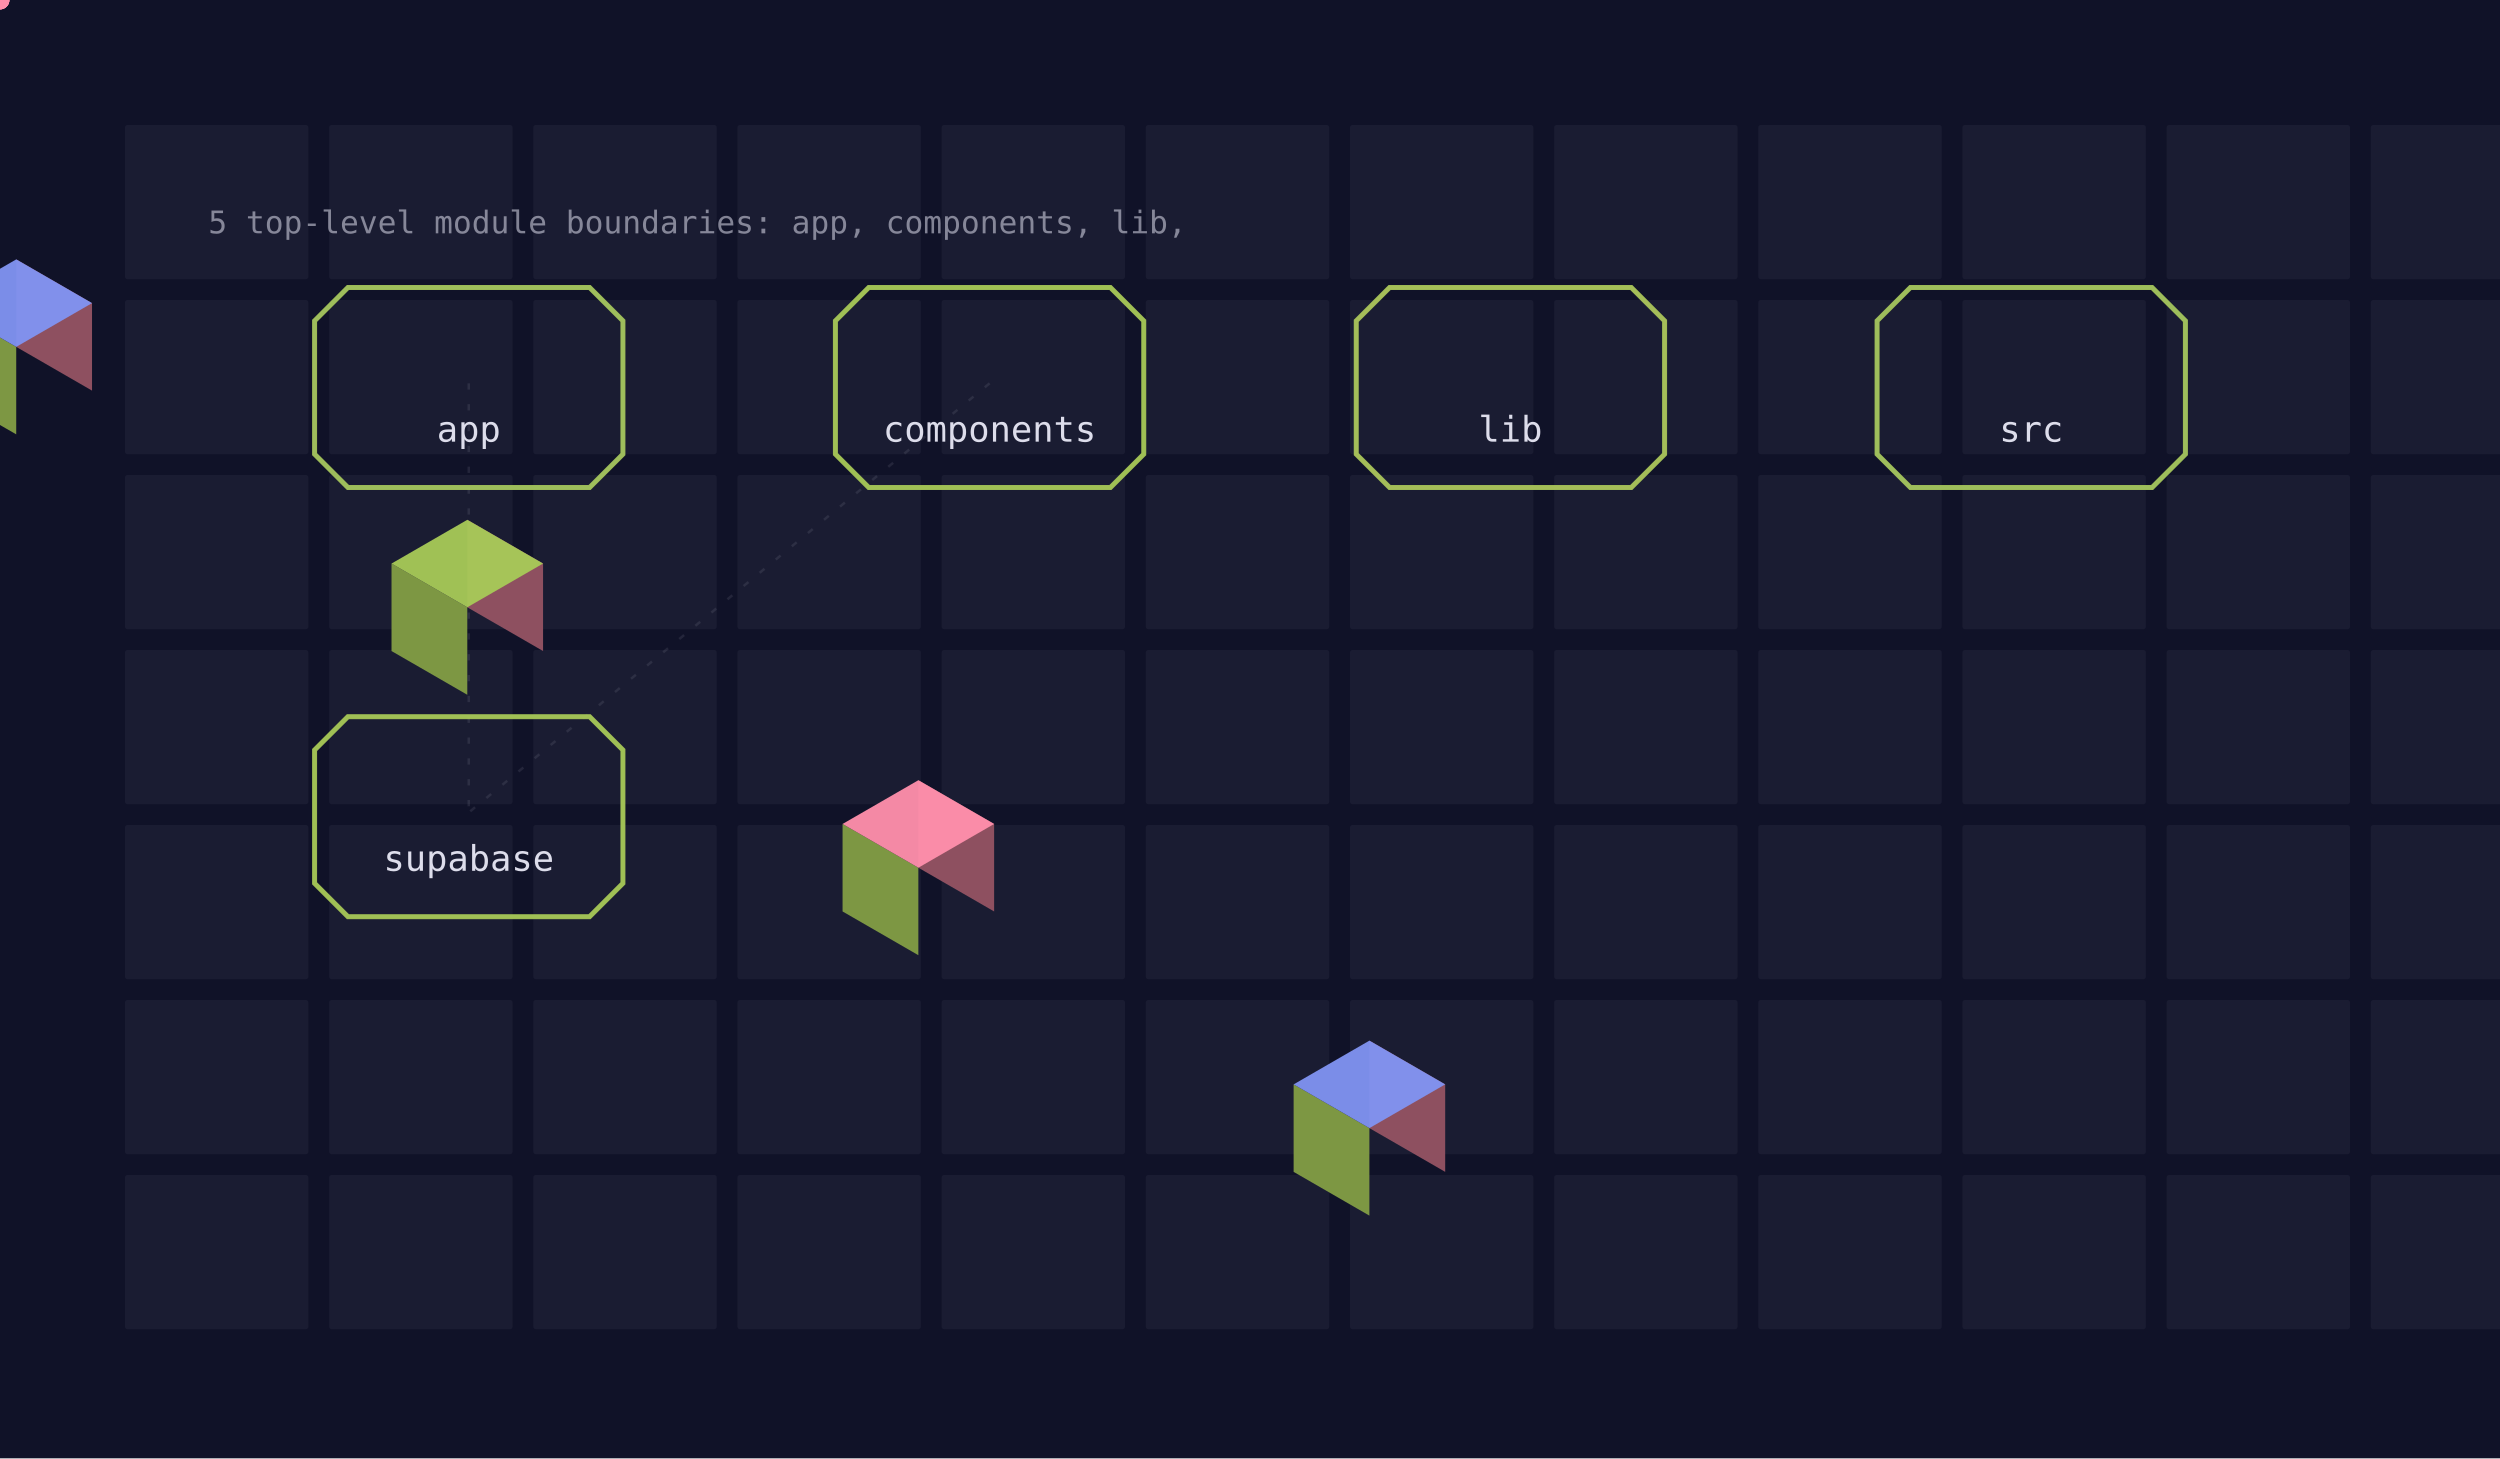
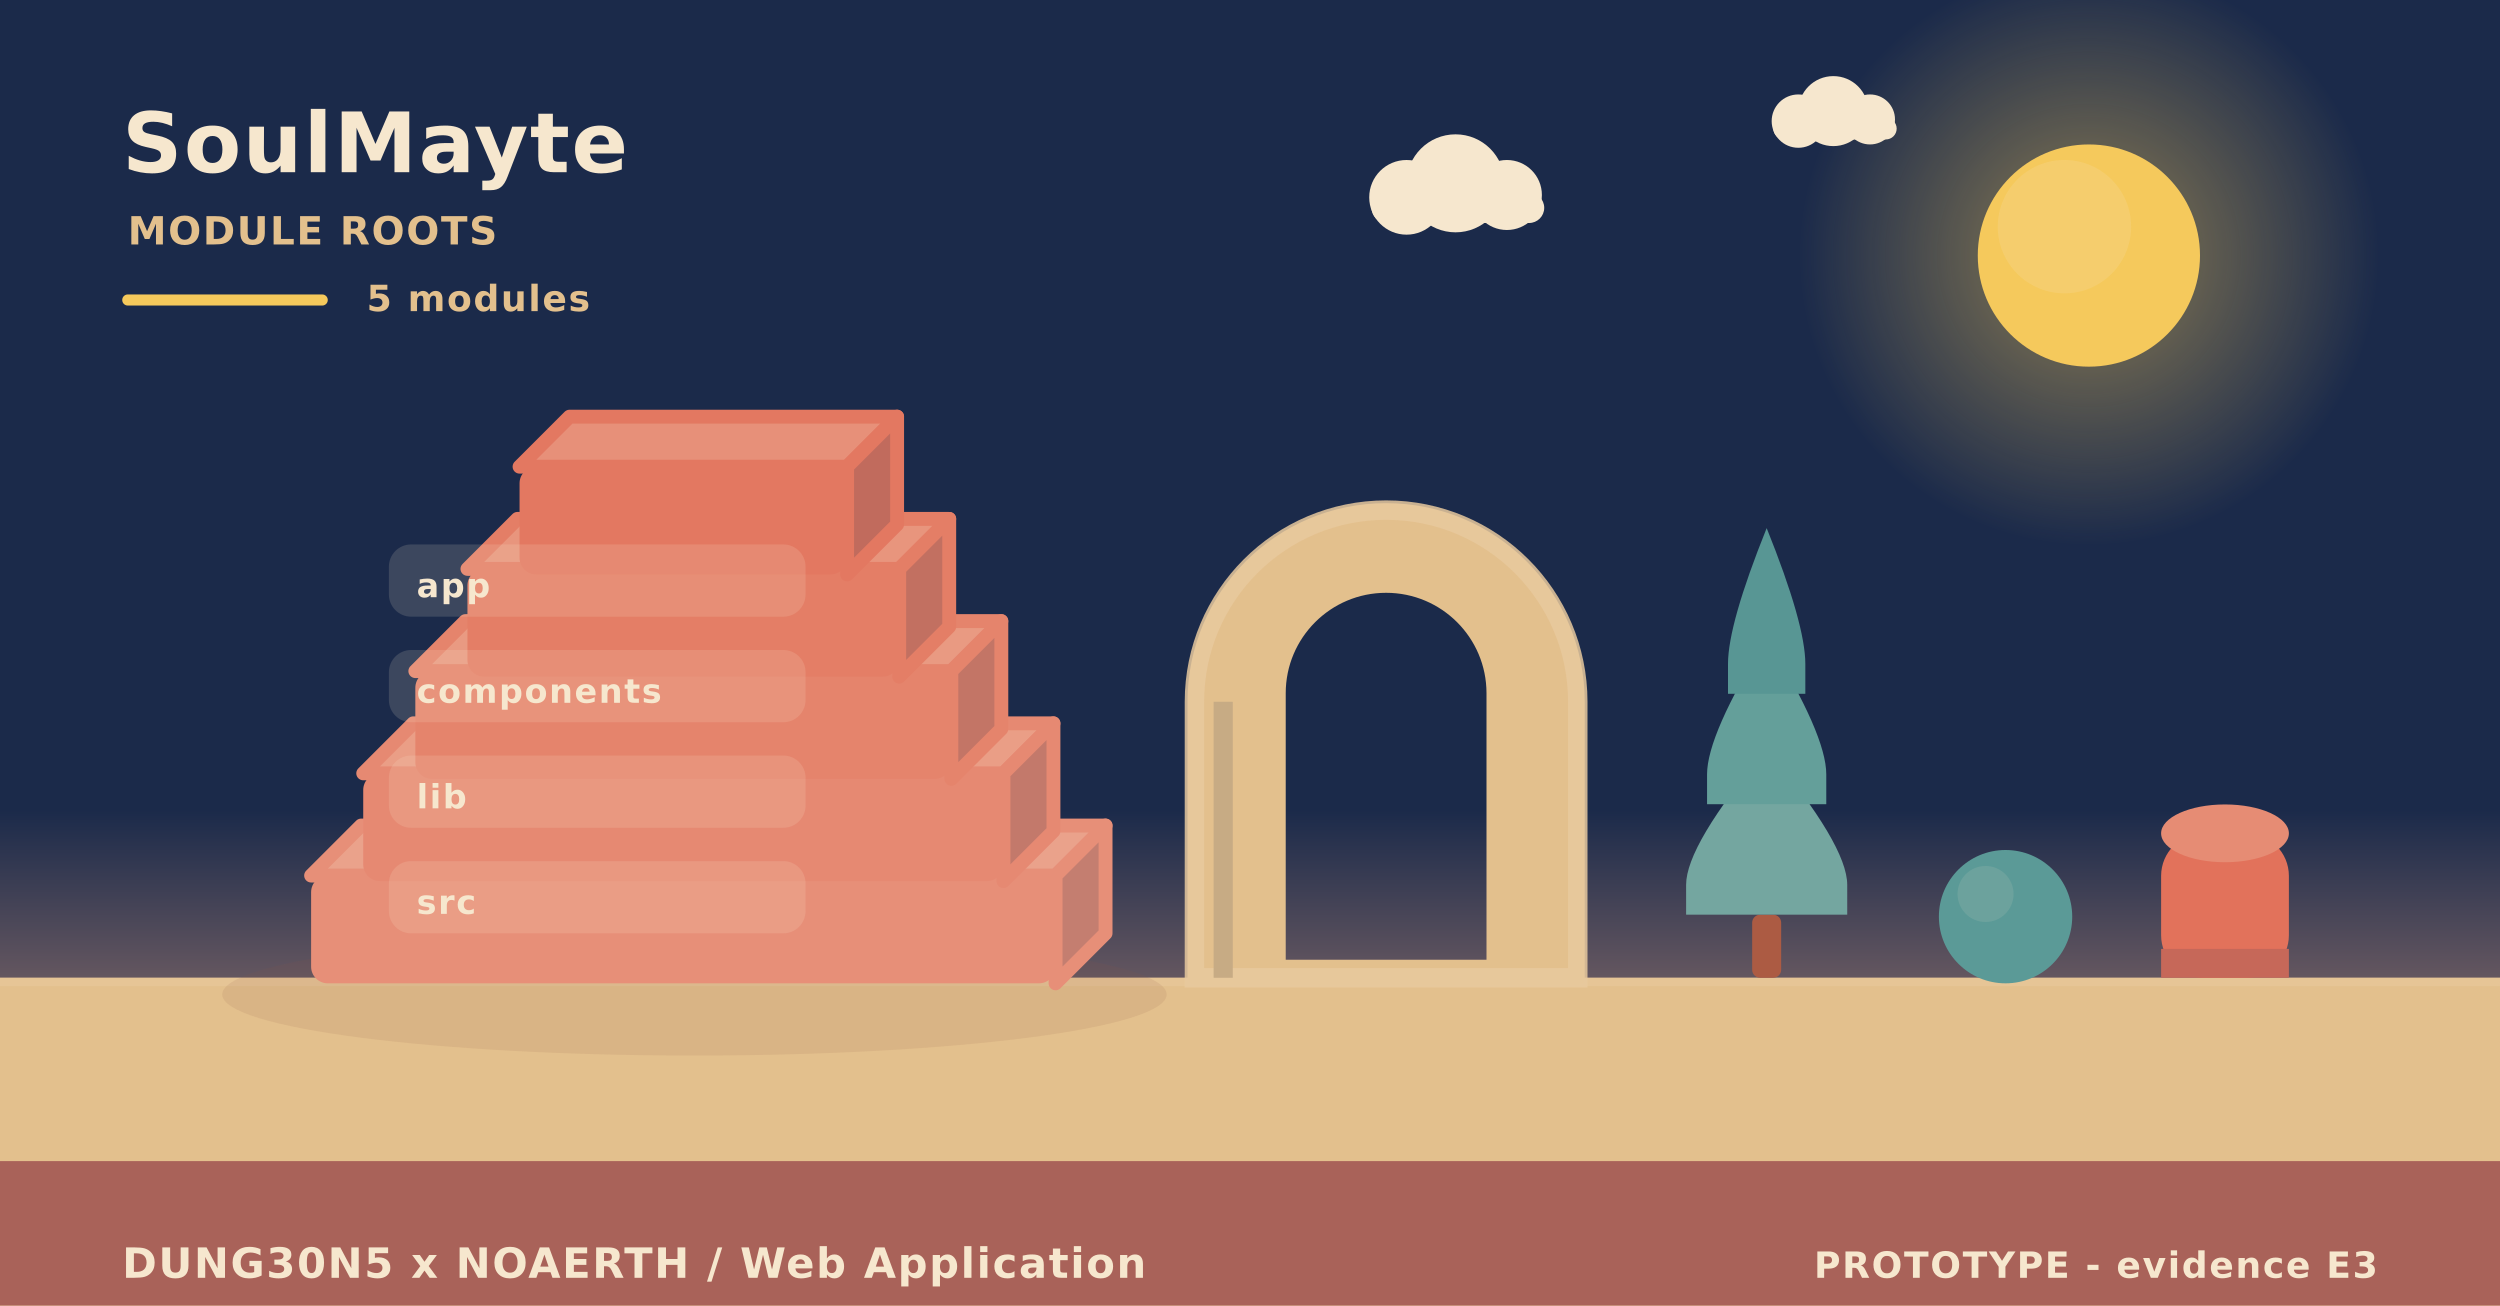
- <svg xmlns="http://www.w3.org/2000/svg" viewBox="0 0 1200 700" width="1200" height="700" role="img" aria-label="SoulMayte architecture">
-   <rect width="1200" height="700" fill="#101228" />
-   <defs>
-     <linearGradient id="ga" x1="0" y1="0" x2="1" y2="1">
-       <stop offset="0%" stop-color="#8093f1" />
-       <stop offset="100%" stop-color="#a7c957" />
-     </linearGradient>
-   </defs>
-   <rect x="60.00" y="60.00" width="88.00" height="74.00" rx="1.20" fill="#f2f2ff" opacity="0.05" />
-   <rect x="158.00" y="60.00" width="88.00" height="74.00" rx="1.20" fill="#f2f2ff" opacity="0.05" />
-   <rect x="256.00" y="60.00" width="88.00" height="74.00" rx="1.20" fill="#f2f2ff" opacity="0.05" />
-   <rect x="354.00" y="60.00" width="88.00" height="74.00" rx="1.20" fill="#f2f2ff" opacity="0.05" />
-   <rect x="452.00" y="60.00" width="88.00" height="74.00" rx="1.20" fill="#f2f2ff" opacity="0.05" />
-   <rect x="550.00" y="60.00" width="88.00" height="74.00" rx="1.20" fill="#f2f2ff" opacity="0.05" />
-   <rect x="648.00" y="60.00" width="88.00" height="74.00" rx="1.20" fill="#f2f2ff" opacity="0.05" />
-   <rect x="746.00" y="60.00" width="88.00" height="74.00" rx="1.20" fill="#f2f2ff" opacity="0.05" />
-   <rect x="844.00" y="60.00" width="88.00" height="74.00" rx="1.20" fill="#f2f2ff" opacity="0.05" />
-   <rect x="942.00" y="60.00" width="88.00" height="74.00" rx="1.20" fill="#f2f2ff" opacity="0.05" />
-   <rect x="1040.00" y="60.00" width="88.00" height="74.00" rx="1.20" fill="#f2f2ff" opacity="0.05" />
-   <rect x="1138.00" y="60.00" width="88.00" height="74.00" rx="1.20" fill="#f2f2ff" opacity="0.05" />
-   <rect x="60.00" y="144.00" width="88.00" height="74.00" rx="1.20" fill="#f2f2ff" opacity="0.05" />
-   <rect x="158.00" y="144.00" width="88.00" height="74.00" rx="1.20" fill="#f2f2ff" opacity="0.05" />
-   <rect x="256.00" y="144.00" width="88.00" height="74.00" rx="1.20" fill="#f2f2ff" opacity="0.05" />
-   <rect x="354.00" y="144.00" width="88.00" height="74.00" rx="1.20" fill="#f2f2ff" opacity="0.05" />
-   <rect x="452.00" y="144.00" width="88.00" height="74.00" rx="1.20" fill="#f2f2ff" opacity="0.05" />
-   <rect x="550.00" y="144.00" width="88.00" height="74.00" rx="1.20" fill="#f2f2ff" opacity="0.05" />
-   <rect x="648.00" y="144.00" width="88.00" height="74.00" rx="1.20" fill="#f2f2ff" opacity="0.05" />
-   <rect x="746.00" y="144.00" width="88.00" height="74.00" rx="1.20" fill="#f2f2ff" opacity="0.05" />
-   <rect x="844.00" y="144.00" width="88.00" height="74.00" rx="1.20" fill="#f2f2ff" opacity="0.05" />
-   <rect x="942.00" y="144.00" width="88.00" height="74.00" rx="1.20" fill="#f2f2ff" opacity="0.05" />
-   <rect x="1040.00" y="144.00" width="88.00" height="74.00" rx="1.20" fill="#f2f2ff" opacity="0.05" />
-   <rect x="1138.00" y="144.00" width="88.00" height="74.00" rx="1.20" fill="#f2f2ff" opacity="0.05" />
-   <rect x="60.00" y="228.00" width="88.00" height="74.00" rx="1.20" fill="#f2f2ff" opacity="0.05" />
-   <rect x="158.00" y="228.00" width="88.00" height="74.00" rx="1.20" fill="#f2f2ff" opacity="0.05" />
-   <rect x="256.00" y="228.00" width="88.00" height="74.00" rx="1.20" fill="#f2f2ff" opacity="0.05" />
-   <rect x="354.00" y="228.00" width="88.00" height="74.00" rx="1.20" fill="#f2f2ff" opacity="0.05" />
-   <rect x="452.00" y="228.00" width="88.00" height="74.00" rx="1.20" fill="#f2f2ff" opacity="0.05" />
-   <rect x="550.00" y="228.00" width="88.00" height="74.00" rx="1.20" fill="#f2f2ff" opacity="0.05" />
-   <rect x="648.00" y="228.00" width="88.00" height="74.00" rx="1.20" fill="#f2f2ff" opacity="0.05" />
-   <rect x="746.00" y="228.00" width="88.00" height="74.00" rx="1.20" fill="#f2f2ff" opacity="0.05" />
-   <rect x="844.00" y="228.00" width="88.00" height="74.00" rx="1.20" fill="#f2f2ff" opacity="0.05" />
-   <rect x="942.00" y="228.00" width="88.00" height="74.00" rx="1.20" fill="#f2f2ff" opacity="0.05" />
-   <rect x="1040.00" y="228.00" width="88.00" height="74.00" rx="1.20" fill="#f2f2ff" opacity="0.05" />
-   <rect x="1138.00" y="228.00" width="88.00" height="74.00" rx="1.20" fill="#f2f2ff" opacity="0.05" />
-   <rect x="60.00" y="312.00" width="88.00" height="74.00" rx="1.20" fill="#f2f2ff" opacity="0.05" />
-   <rect x="158.00" y="312.00" width="88.00" height="74.00" rx="1.20" fill="#f2f2ff" opacity="0.05" />
-   <rect x="256.00" y="312.00" width="88.00" height="74.00" rx="1.20" fill="#f2f2ff" opacity="0.05" />
-   <rect x="354.00" y="312.00" width="88.00" height="74.00" rx="1.20" fill="#f2f2ff" opacity="0.05" />
-   <rect x="452.00" y="312.00" width="88.00" height="74.00" rx="1.20" fill="#f2f2ff" opacity="0.05" />
-   <rect x="550.00" y="312.00" width="88.00" height="74.00" rx="1.20" fill="#f2f2ff" opacity="0.05" />
-   <rect x="648.00" y="312.00" width="88.00" height="74.00" rx="1.20" fill="#f2f2ff" opacity="0.05" />
-   <rect x="746.00" y="312.00" width="88.00" height="74.00" rx="1.20" fill="#f2f2ff" opacity="0.05" />
-   <rect x="844.00" y="312.00" width="88.00" height="74.00" rx="1.20" fill="#f2f2ff" opacity="0.05" />
-   <rect x="942.00" y="312.00" width="88.00" height="74.00" rx="1.20" fill="#f2f2ff" opacity="0.05" />
-   <rect x="1040.00" y="312.00" width="88.00" height="74.00" rx="1.20" fill="#f2f2ff" opacity="0.05" />
-   <rect x="1138.00" y="312.00" width="88.00" height="74.00" rx="1.20" fill="#f2f2ff" opacity="0.05" />
-   <rect x="60.00" y="396.00" width="88.00" height="74.00" rx="1.20" fill="#f2f2ff" opacity="0.05" />
-   <rect x="158.00" y="396.00" width="88.00" height="74.00" rx="1.20" fill="#f2f2ff" opacity="0.05" />
-   <rect x="256.00" y="396.00" width="88.00" height="74.00" rx="1.20" fill="#f2f2ff" opacity="0.05" />
-   <rect x="354.00" y="396.00" width="88.00" height="74.00" rx="1.20" fill="#f2f2ff" opacity="0.05" />
-   <rect x="452.00" y="396.00" width="88.00" height="74.00" rx="1.20" fill="#f2f2ff" opacity="0.05" />
-   <rect x="550.00" y="396.00" width="88.00" height="74.00" rx="1.20" fill="#f2f2ff" opacity="0.05" />
-   <rect x="648.00" y="396.00" width="88.00" height="74.00" rx="1.20" fill="#f2f2ff" opacity="0.05" />
-   <rect x="746.00" y="396.00" width="88.00" height="74.00" rx="1.20" fill="#f2f2ff" opacity="0.05" />
-   <rect x="844.00" y="396.00" width="88.00" height="74.00" rx="1.20" fill="#f2f2ff" opacity="0.05" />
-   <rect x="942.00" y="396.00" width="88.00" height="74.00" rx="1.20" fill="#f2f2ff" opacity="0.05" />
-   <rect x="1040.00" y="396.00" width="88.00" height="74.00" rx="1.20" fill="#f2f2ff" opacity="0.05" />
-   <rect x="1138.00" y="396.00" width="88.00" height="74.00" rx="1.20" fill="#f2f2ff" opacity="0.05" />
-   <rect x="60.00" y="480.00" width="88.00" height="74.00" rx="1.20" fill="#f2f2ff" opacity="0.05" />
-   <rect x="158.00" y="480.00" width="88.00" height="74.00" rx="1.20" fill="#f2f2ff" opacity="0.05" />
-   <rect x="256.00" y="480.00" width="88.00" height="74.00" rx="1.20" fill="#f2f2ff" opacity="0.05" />
-   <rect x="354.00" y="480.00" width="88.00" height="74.00" rx="1.20" fill="#f2f2ff" opacity="0.05" />
-   <rect x="452.00" y="480.00" width="88.00" height="74.00" rx="1.20" fill="#f2f2ff" opacity="0.05" />
-   <rect x="550.00" y="480.00" width="88.00" height="74.00" rx="1.20" fill="#f2f2ff" opacity="0.05" />
-   <rect x="648.00" y="480.00" width="88.00" height="74.00" rx="1.20" fill="#f2f2ff" opacity="0.05" />
-   <rect x="746.00" y="480.00" width="88.00" height="74.00" rx="1.20" fill="#f2f2ff" opacity="0.05" />
-   <rect x="844.00" y="480.00" width="88.00" height="74.00" rx="1.20" fill="#f2f2ff" opacity="0.05" />
-   <rect x="942.00" y="480.00" width="88.00" height="74.00" rx="1.20" fill="#f2f2ff" opacity="0.05" />
-   <rect x="1040.00" y="480.00" width="88.00" height="74.00" rx="1.20" fill="#f2f2ff" opacity="0.05" />
-   <rect x="1138.00" y="480.00" width="88.00" height="74.00" rx="1.20" fill="#f2f2ff" opacity="0.05" />
-   <rect x="60.00" y="564.00" width="88.00" height="74.00" rx="1.20" fill="#f2f2ff" opacity="0.05" />
-   <rect x="158.00" y="564.00" width="88.00" height="74.00" rx="1.20" fill="#f2f2ff" opacity="0.05" />
-   <rect x="256.00" y="564.00" width="88.00" height="74.00" rx="1.20" fill="#f2f2ff" opacity="0.05" />
-   <rect x="354.00" y="564.00" width="88.00" height="74.00" rx="1.20" fill="#f2f2ff" opacity="0.05" />
-   <rect x="452.00" y="564.00" width="88.00" height="74.00" rx="1.20" fill="#f2f2ff" opacity="0.05" />
-   <rect x="550.00" y="564.00" width="88.00" height="74.00" rx="1.20" fill="#f2f2ff" opacity="0.05" />
-   <rect x="648.00" y="564.00" width="88.00" height="74.00" rx="1.20" fill="#f2f2ff" opacity="0.05" />
-   <rect x="746.00" y="564.00" width="88.00" height="74.00" rx="1.20" fill="#f2f2ff" opacity="0.05" />
-   <rect x="844.00" y="564.00" width="88.00" height="74.00" rx="1.20" fill="#f2f2ff" opacity="0.05" />
-   <rect x="942.00" y="564.00" width="88.00" height="74.00" rx="1.20" fill="#f2f2ff" opacity="0.05" />
-   <rect x="1040.00" y="564.00" width="88.00" height="74.00" rx="1.20" fill="#f2f2ff" opacity="0.05" />
-   <rect x="1138.00" y="564.00" width="88.00" height="74.00" rx="1.20" fill="#f2f2ff" opacity="0.05" />
-   <line x1="225.00" y1="184.00" x2="225.00" y2="390.00" stroke="rgba(242,242,255,0.160)" stroke-width="1.20" opacity="0.55" stroke-dasharray="3 7" />
-   <line x1="475.00" y1="184.00" x2="225.00" y2="390.00" stroke="rgba(242,242,255,0.160)" stroke-width="1.20" opacity="0.55" stroke-dasharray="3 7" />
-   <path d="M167.00,138.00 H283.00 L299.00,154.00 V218.00 L283.00,234.00 H167.00 L151.00,218.00 V154.00 Z" fill="none" stroke="rgba(128,147,241,0.550)" stroke-width="1.80" opacity="0.90" />
-   <polygon points="7.79,166.50 44.17,187.50 44.17,145.50 7.79,124.50" fill="#945363" opacity="0.95" />
-   <polygon points="-28.58,187.50 7.79,208.50 7.79,166.50 -28.58,145.50" fill="#829d44" opacity="0.95" />
-   <polygon points="7.79,124.50 44.17,145.50 7.79,166.50 -28.58,145.50" fill="#8093f1" opacity="0.95" />
-   <text x="225" y="212" font-family="ui-monospace,Menlo,monospace" font-size="17" fill="rgba(242,242,255,0.900)" text-anchor="middle">app</text>
+ <svg xmlns="http://www.w3.org/2000/svg" width="900" height="470" viewBox="0 0 900 470" role="img" aria-label="SoulMayte - how it is built">
+   <linearGradient id="skya" x1="0" y1="0" x2="0" y2="1">
+     <stop offset="0" stop-color="#1b2a4a" />
+     <stop offset="0.62" stop-color="#1b2a4a" />
+     <stop offset="1" stop-color="#f3ad8a" />
+   </linearGradient>
+   <rect width="900" height="470" fill="url(#skya)" />
+   <radialGradient id="suna">
+     <stop offset="0.35" stop-color="#f5c95c" stop-opacity="0.34" />
+     <stop offset="1" stop-color="#f5c95c" stop-opacity="0" />
+   </radialGradient>
+   <circle cx="752" cy="92" r="104" fill="url(#suna)" />
+   <circle cx="752" cy="92" r="40" fill="#f5c95c" />
+   <circle cx="743.2" cy="81.6" r="24" fill="#f5d27e" opacity="0.5" />
  <g>
-     <path d="M167.00,138.00 H283.00 L299.00,154.00 V218.00 L283.00,234.00 H167.00 L151.00,218.00 V154.00 Z" fill="none" stroke="#a7c957" stroke-width="2.40" opacity="0.90" />
-     <animate attributeName="opacity" values="0.25;1.0;0.25" dur="18.1s" begin="0.0s" repeatCount="indefinite" />
+     <circle cx="524" cy="66" r="17.64" fill="#f6e7ce" />
+     <circle cx="506.36" cy="71.04" r="13.44" fill="#f6e7ce" />
+     <circle cx="542.48" cy="70.2" r="12.6" fill="#f6e7ce" />
+     <rect x="493.76" y="69.36" width="62.16" height="10.92" rx="5.46" fill="#f6e7ce" />
+     <animateTransform attributeName="transform" type="translate" values="0 0;24 0;0 0" dur="36s" begin="0s" repeatCount="indefinite" />
  </g>
-   <g opacity="0.9">
-     <circle cx="0.00" cy="0.00" r="4.50" fill="#ff8fab" opacity="1.00" />
-     <animateTransform attributeName="transform" type="translate" values="225.00,184.00 475.00,184.00" dur="6.033s" begin="0.0s" repeatCount="indefinite" />
-     <animateTransform attributeName="transform" type="translate" values="475.00,184.00 225.00,184.00" dur="6.033s" begin="3.017s" repeatCount="indefinite" />
+   <g>
+     <circle cx="660" cy="40" r="12.6" fill="#f6e7ce" />
+     <circle cx="647.4" cy="43.6" r="9.6" fill="#f6e7ce" />
+     <circle cx="673.2" cy="43" r="9" fill="#f6e7ce" />
+     <rect x="638.4" y="42.4" width="44.4" height="7.8" rx="3.9" fill="#f6e7ce" />
+     <animateTransform attributeName="transform" type="translate" values="0 0;-18 0;0 0" dur="46s" begin="3s" repeatCount="indefinite" />
  </g>
-   <path d="M417.00,138.00 H533.00 L549.00,154.00 V218.00 L533.00,234.00 H417.00 L401.00,218.00 V154.00 Z" fill="none" stroke="rgba(167,201,87,0.550)" stroke-width="1.80" opacity="0.90" />
-   <polygon points="224.30,291.50 260.67,312.50 260.67,270.50 224.30,249.50" fill="#945363" opacity="0.95" />
-   <polygon points="187.93,312.50 224.30,333.50 224.30,291.50 187.93,270.50" fill="#829d44" opacity="0.95" />
-   <polygon points="224.30,249.50 260.67,270.50 224.30,291.50 187.93,270.50" fill="#a7c957" opacity="0.95" />
-   <text x="475" y="212" font-family="ui-monospace,Menlo,monospace" font-size="17" fill="rgba(242,242,255,0.900)" text-anchor="middle">components</text>
+   <rect x="0" y="352" width="900" height="118" fill="#e3c08d" />
+   <rect x="0" y="352" width="900" height="3" fill="#e6c596" />
+   <text x="44" y="62" font-family="Verdana,DejaVu Sans,sans-serif" font-size="30" font-weight="700" letter-spacing="0.6" fill="#f6e7ce" text-anchor="start">SoulMayte</text>
+   <text x="46" y="88" font-family="Verdana,DejaVu Sans,sans-serif" font-size="14" font-weight="700" letter-spacing="0.6" fill="#e3c08d" text-anchor="start">MODULE ROOTS</text>
+   <rect x="44" y="106" width="74" height="4" rx="2" fill="#f5c95c" />
+   <text x="132" y="112" font-family="Verdana,DejaVu Sans,sans-serif" font-size="13" font-weight="700" letter-spacing="0.6" fill="#e3c08d" text-anchor="start">5 modules</text>
+   <ellipse cx="250" cy="358" rx="170" ry="22" fill="rgba(138,90,68,0.11)" />
+   <path d="M112,315.2 L380,315.2 L398,297.2 L130,297.2 Z" fill="#eaa28b" stroke="#e78f78" stroke-width="5" stroke-linejoin="round" />
+   <path d="M380,315.2 L398,297.2 L398,336 L380,354 Z" fill="#c47e70" stroke="#e78f78" stroke-width="5" stroke-linejoin="round" />
+   <rect x="112" y="315.2" width="268" height="38.8" rx="6" fill="#e78f78" />
+   <path d="M130.76,278.4 L361.24,278.4 L379.24,260.4 L148.76,260.4 Z" fill="#ea9e86" stroke="#e68972" stroke-width="5" stroke-linejoin="round" />
+   <path d="M361.24,278.4 L379.24,260.4 L379.24,299.2 L361.24,317.2 Z" fill="#c3796b" stroke="#e68972" stroke-width="5" stroke-linejoin="round" />
+   <rect x="130.76" y="278.4" width="230.48" height="38.8" rx="6" fill="#e68972" />
+   <path d="M149.52,241.6 L342.48,241.6 L360.48,223.6 L167.52,223.6 Z" fill="#e99a82" stroke="#e5846c" stroke-width="5" stroke-linejoin="round" />
+   <path d="M342.48,241.6 L360.48,223.6 L360.48,262.4 L342.48,280.4 Z" fill="#c37566" stroke="#e5846c" stroke-width="5" stroke-linejoin="round" />
+   <rect x="149.52" y="241.6" width="192.96" height="38.8" rx="6" fill="#e5846c" />
+   <path d="M168.28,204.8 L323.72,204.8 L341.72,186.8 L186.28,186.8 Z" fill="#e8957d" stroke="#e47e66" stroke-width="5" stroke-linejoin="round" />
+   <path d="M323.72,204.8 L341.72,186.8 L341.72,225.6 L323.72,243.6 Z" fill="#c27061" stroke="#e47e66" stroke-width="5" stroke-linejoin="round" />
+   <rect x="168.28" y="204.8" width="155.44" height="38.8" rx="6" fill="#e47e66" />
+   <path d="M187.04,168 L304.96,168 L322.96,150 L205.04,150 Z" fill="#e79079" stroke="#e37861" stroke-width="5" stroke-linejoin="round" />
+   <path d="M304.96,168 L322.96,150 L322.96,188.8 L304.96,206.8 Z" fill="#c16b5d" stroke="#e37861" stroke-width="5" stroke-linejoin="round" />
+   <rect x="187.04" y="168" width="117.92" height="38.8" rx="6" fill="#e37861" />
+   <rect x="140" y="196" width="150" height="26" rx="8" fill="rgba(246,231,206,0.16)" opacity="0.94" />
  <g>
-     <path d="M417.00,138.00 H533.00 L549.00,154.00 V218.00 L533.00,234.00 H417.00 L401.00,218.00 V154.00 Z" fill="none" stroke="#a7c957" stroke-width="2.40" opacity="0.90" />
-     <animate attributeName="opacity" values="0.25;1.0;0.25" dur="18.1s" begin="0.45s" repeatCount="indefinite" />
+     <text x="150" y="215" font-family="Verdana,DejaVu Sans,sans-serif" font-size="12" font-weight="700" letter-spacing="0.6" fill="#f6e7ce" text-anchor="start">app</text>
+     <animateTransform attributeName="transform" type="translate" values="0 10;0 0" dur="0.7s" begin="0.3s" fill="freeze" />
  </g>
-   <g opacity="0.9">
-     <circle cx="0.00" cy="0.00" r="4.50" fill="#ff8fab" opacity="1.00" />
-     <animateTransform attributeName="transform" type="translate" values="475.00,184.00 725.00,184.00" dur="6.033s" begin="0.3s" repeatCount="indefinite" />
-     <animateTransform attributeName="transform" type="translate" values="725.00,184.00 475.00,184.00" dur="6.033s" begin="3.317s" repeatCount="indefinite" />
+   <rect x="140" y="234" width="150" height="26" rx="8" fill="rgba(246,231,206,0.16)" opacity="0.94" />
+   <g>
+     <text x="150" y="253" font-family="Verdana,DejaVu Sans,sans-serif" font-size="12" font-weight="700" letter-spacing="0.6" fill="#f6e7ce" text-anchor="start">components</text>
+     <animateTransform attributeName="transform" type="translate" values="0 10;0 0" dur="0.7s" begin="0.5s" fill="freeze" />
  </g>
-   <path d="M667.00,138.00 H783.00 L799.00,154.00 V218.00 L783.00,234.00 H667.00 L651.00,218.00 V154.00 Z" fill="none" stroke="rgba(255,143,171,0.550)" stroke-width="1.80" opacity="0.90" />
-   <polygon points="440.81,416.50 477.18,437.50 477.18,395.50 440.81,374.50" fill="#945363" opacity="0.95" />
-   <polygon points="404.43,437.50 440.81,458.50 440.81,416.50 404.43,395.50" fill="#829d44" opacity="0.95" />
-   <polygon points="440.81,374.50 477.18,395.50 440.81,416.50 404.43,395.50" fill="#ff8fab" opacity="0.95" />
-   <text x="725" y="212" font-family="ui-monospace,Menlo,monospace" font-size="17" fill="rgba(242,242,255,0.900)" text-anchor="middle">lib</text>
+   <rect x="140" y="272" width="150" height="26" rx="8" fill="rgba(246,231,206,0.16)" opacity="0.94" />
  <g>
-     <path d="M667.00,138.00 H783.00 L799.00,154.00 V218.00 L783.00,234.00 H667.00 L651.00,218.00 V154.00 Z" fill="none" stroke="#a7c957" stroke-width="2.40" opacity="0.90" />
-     <animate attributeName="opacity" values="0.25;1.0;0.25" dur="18.1s" begin="0.9s" repeatCount="indefinite" />
+     <text x="150" y="291" font-family="Verdana,DejaVu Sans,sans-serif" font-size="12" font-weight="700" letter-spacing="0.6" fill="#f6e7ce" text-anchor="start">lib</text>
+     <animateTransform attributeName="transform" type="translate" values="0 10;0 0" dur="0.7s" begin="0.7s" fill="freeze" />
  </g>
-   <g opacity="0.9">
-     <circle cx="0.00" cy="0.00" r="4.50" fill="#ff8fab" opacity="1.00" />
-     <animateTransform attributeName="transform" type="translate" values="725.00,184.00 975.00,184.00" dur="6.033s" begin="0.6s" repeatCount="indefinite" />
-     <animateTransform attributeName="transform" type="translate" values="975.00,184.00 725.00,184.00" dur="6.033s" begin="3.617s" repeatCount="indefinite" />
+   <rect x="140" y="310" width="150" height="26" rx="8" fill="rgba(246,231,206,0.16)" opacity="0.94" />
+   <g>
+     <text x="150" y="329" font-family="Verdana,DejaVu Sans,sans-serif" font-size="12" font-weight="700" letter-spacing="0.6" fill="#f6e7ce" text-anchor="start">src</text>
+     <animateTransform attributeName="transform" type="translate" values="0 10;0 0" dur="0.7s" begin="0.9s" fill="freeze" />
  </g>
-   <path d="M917.00,138.00 H1033.00 L1049.00,154.00 V218.00 L1033.00,234.00 H917.00 L901.00,218.00 V154.00 Z" fill="none" stroke="rgba(128,147,241,0.550)" stroke-width="1.80" opacity="0.90" />
-   <polygon points="657.31,541.50 693.69,562.50 693.69,520.50 657.31,499.50" fill="#945363" opacity="0.95" />
-   <polygon points="620.94,562.50 657.31,583.50 657.31,541.50 620.94,520.50" fill="#829d44" opacity="0.95" />
-   <polygon points="657.31,499.50 693.69,520.50 657.31,541.50 620.94,520.50" fill="#8093f1" opacity="0.95" />
-   <text x="975" y="212" font-family="ui-monospace,Menlo,monospace" font-size="17" fill="rgba(242,242,255,0.900)" text-anchor="middle">src</text>
-   <g>
-     <path d="M917.00,138.00 H1033.00 L1049.00,154.00 V218.00 L1033.00,234.00 H917.00 L901.00,218.00 V154.00 Z" fill="none" stroke="#a7c957" stroke-width="2.40" opacity="0.90" />
-     <animate attributeName="opacity" values="0.25;1.0;0.25" dur="18.1s" begin="1.35s" repeatCount="indefinite" />
-   </g>
-   <g opacity="0.9">
-     <circle cx="0.00" cy="0.00" r="4.50" fill="#ff8fab" opacity="1.00" />
-     <animateTransform attributeName="transform" type="translate" values="975.00,184.00 225.00,390.00" dur="6.033s" begin="0.9s" repeatCount="indefinite" />
-     <animateTransform attributeName="transform" type="translate" values="225.00,390.00 975.00,184.00" dur="6.033s" begin="3.917s" repeatCount="indefinite" />
-   </g>
-   <path d="M167.00,344.00 H283.00 L299.00,360.00 V424.00 L283.00,440.00 H167.00 L151.00,424.00 V360.00 Z" fill="none" stroke="rgba(167,201,87,0.550)" stroke-width="1.80" opacity="0.90" />
-   <polygon points="-170.61,269.50 -134.23,290.50 -134.23,248.50 -170.61,227.50" fill="#945363" opacity="0.95" />
-   <polygon points="-206.98,290.50 -170.61,311.50 -170.61,269.50 -206.98,248.50" fill="#829d44" opacity="0.95" />
-   <polygon points="-170.61,227.50 -134.23,248.50 -170.61,269.50 -206.98,248.50" fill="#a7c957" opacity="0.95" />
-   <text x="225" y="418" font-family="ui-monospace,Menlo,monospace" font-size="17" fill="rgba(242,242,255,0.900)" text-anchor="middle">supabase</text>
-   <g>
-     <path d="M167.00,344.00 H283.00 L299.00,360.00 V424.00 L283.00,440.00 H167.00 L151.00,424.00 V360.00 Z" fill="none" stroke="#a7c957" stroke-width="2.40" opacity="0.90" />
-     <animate attributeName="opacity" values="0.25;1.0;0.25" dur="18.1s" begin="1.8s" repeatCount="indefinite" />
-   </g>
-   <g opacity="0.9">
-     <circle cx="0.00" cy="0.00" r="4.50" fill="#ff8fab" opacity="1.00" />
-     <animateTransform attributeName="transform" type="translate" values="225.00,390.00 225.00,390.00" dur="6.033s" begin="1.2s" repeatCount="indefinite" />
-     <animateTransform attributeName="transform" type="translate" values="225.00,390.00 225.00,390.00" dur="6.033s" begin="4.217s" repeatCount="indefinite" />
-   </g>
-   <text x="100" y="112" font-family="ui-monospace,Menlo,monospace" font-size="15" fill="rgba(242,242,255,0.500)">5 top-level module boundaries: app, components, lib,</text>
+   <path d="M430,352 L430,252.64 A69,69 0 0 1 568,252.64 L568,352 Z M460.36,348 L460.36,249.55 A38.64,38.64 0 0 1 537.64,249.55 L537.64,348 Z" fill="#e3c08d" fill-rule="evenodd" stroke="#e3c08d" stroke-width="5" stroke-linejoin="round" />
+   <path d="M430,352 L430,252.64 A69,69 0 0 1 568,252.64 L568,352 Z" fill="none" stroke="#e8c99d" stroke-width="7" stroke-linecap="round" opacity="0.85" />
+   <rect x="436.9" y="252.64" width="6.9" height="99.36" fill="#c7ab84" />
+   <rect x="630.78" y="329.28" width="10.44" height="22.72" rx="2.9" fill="#ac5b43" />
+   <path d="M636,269.64 Q607,304.23 607,318.54 Q607,329.28 607,329.28 L665,329.28 Q665,329.28 665,318.54 Q665,304.23 636,269.64 Z" fill="#74a6a0" />
+   <path d="M636,229.88 Q614.54,264.47 614.54,278.78 Q614.54,289.52 614.54,289.52 L657.46,289.52 Q657.46,289.52 657.46,278.78 Q657.46,264.47 636,229.88 Z" fill="#649f9a" />
+   <path d="M636,190.12 Q622.08,224.71 622.08,239.02 Q622.08,249.76 622.08,249.76 L649.92,249.76 Q649.92,249.76 649.92,239.02 Q649.92,224.71 636,190.12 Z" fill="#589694" />
+   <circle cx="722" cy="330" r="24" fill="#5b9a97" />
+   <circle cx="714.8" cy="321.84" r="10.08" fill="#7aa9a2" opacity="0.55" />
+   <rect x="778" y="300" width="46" height="52" rx="15.33" fill="#e2725b" />
+   <ellipse cx="801" cy="300" rx="23" ry="10.4" fill="#e68c74" />
+   <rect x="778" y="341.6" width="46" height="10.4" fill="#c66859" />
+   <rect x="0" y="418" width="900" height="52" rx="0" fill="#a65c56" opacity="0.94" />
+   <text x="44" y="460" font-family="Verdana,DejaVu Sans,sans-serif" font-size="15" font-weight="700" letter-spacing="0.6" fill="#f6e7ce" text-anchor="start">DUNG30N5 x NOAERTH  /  Web Application</text>
+   <text x="856" y="460" font-family="Verdana,DejaVu Sans,sans-serif" font-size="13" font-weight="700" letter-spacing="0.6" fill="#f6e7ce" text-anchor="end">PROTOTYPE  -  evidence E3</text>
</svg>
